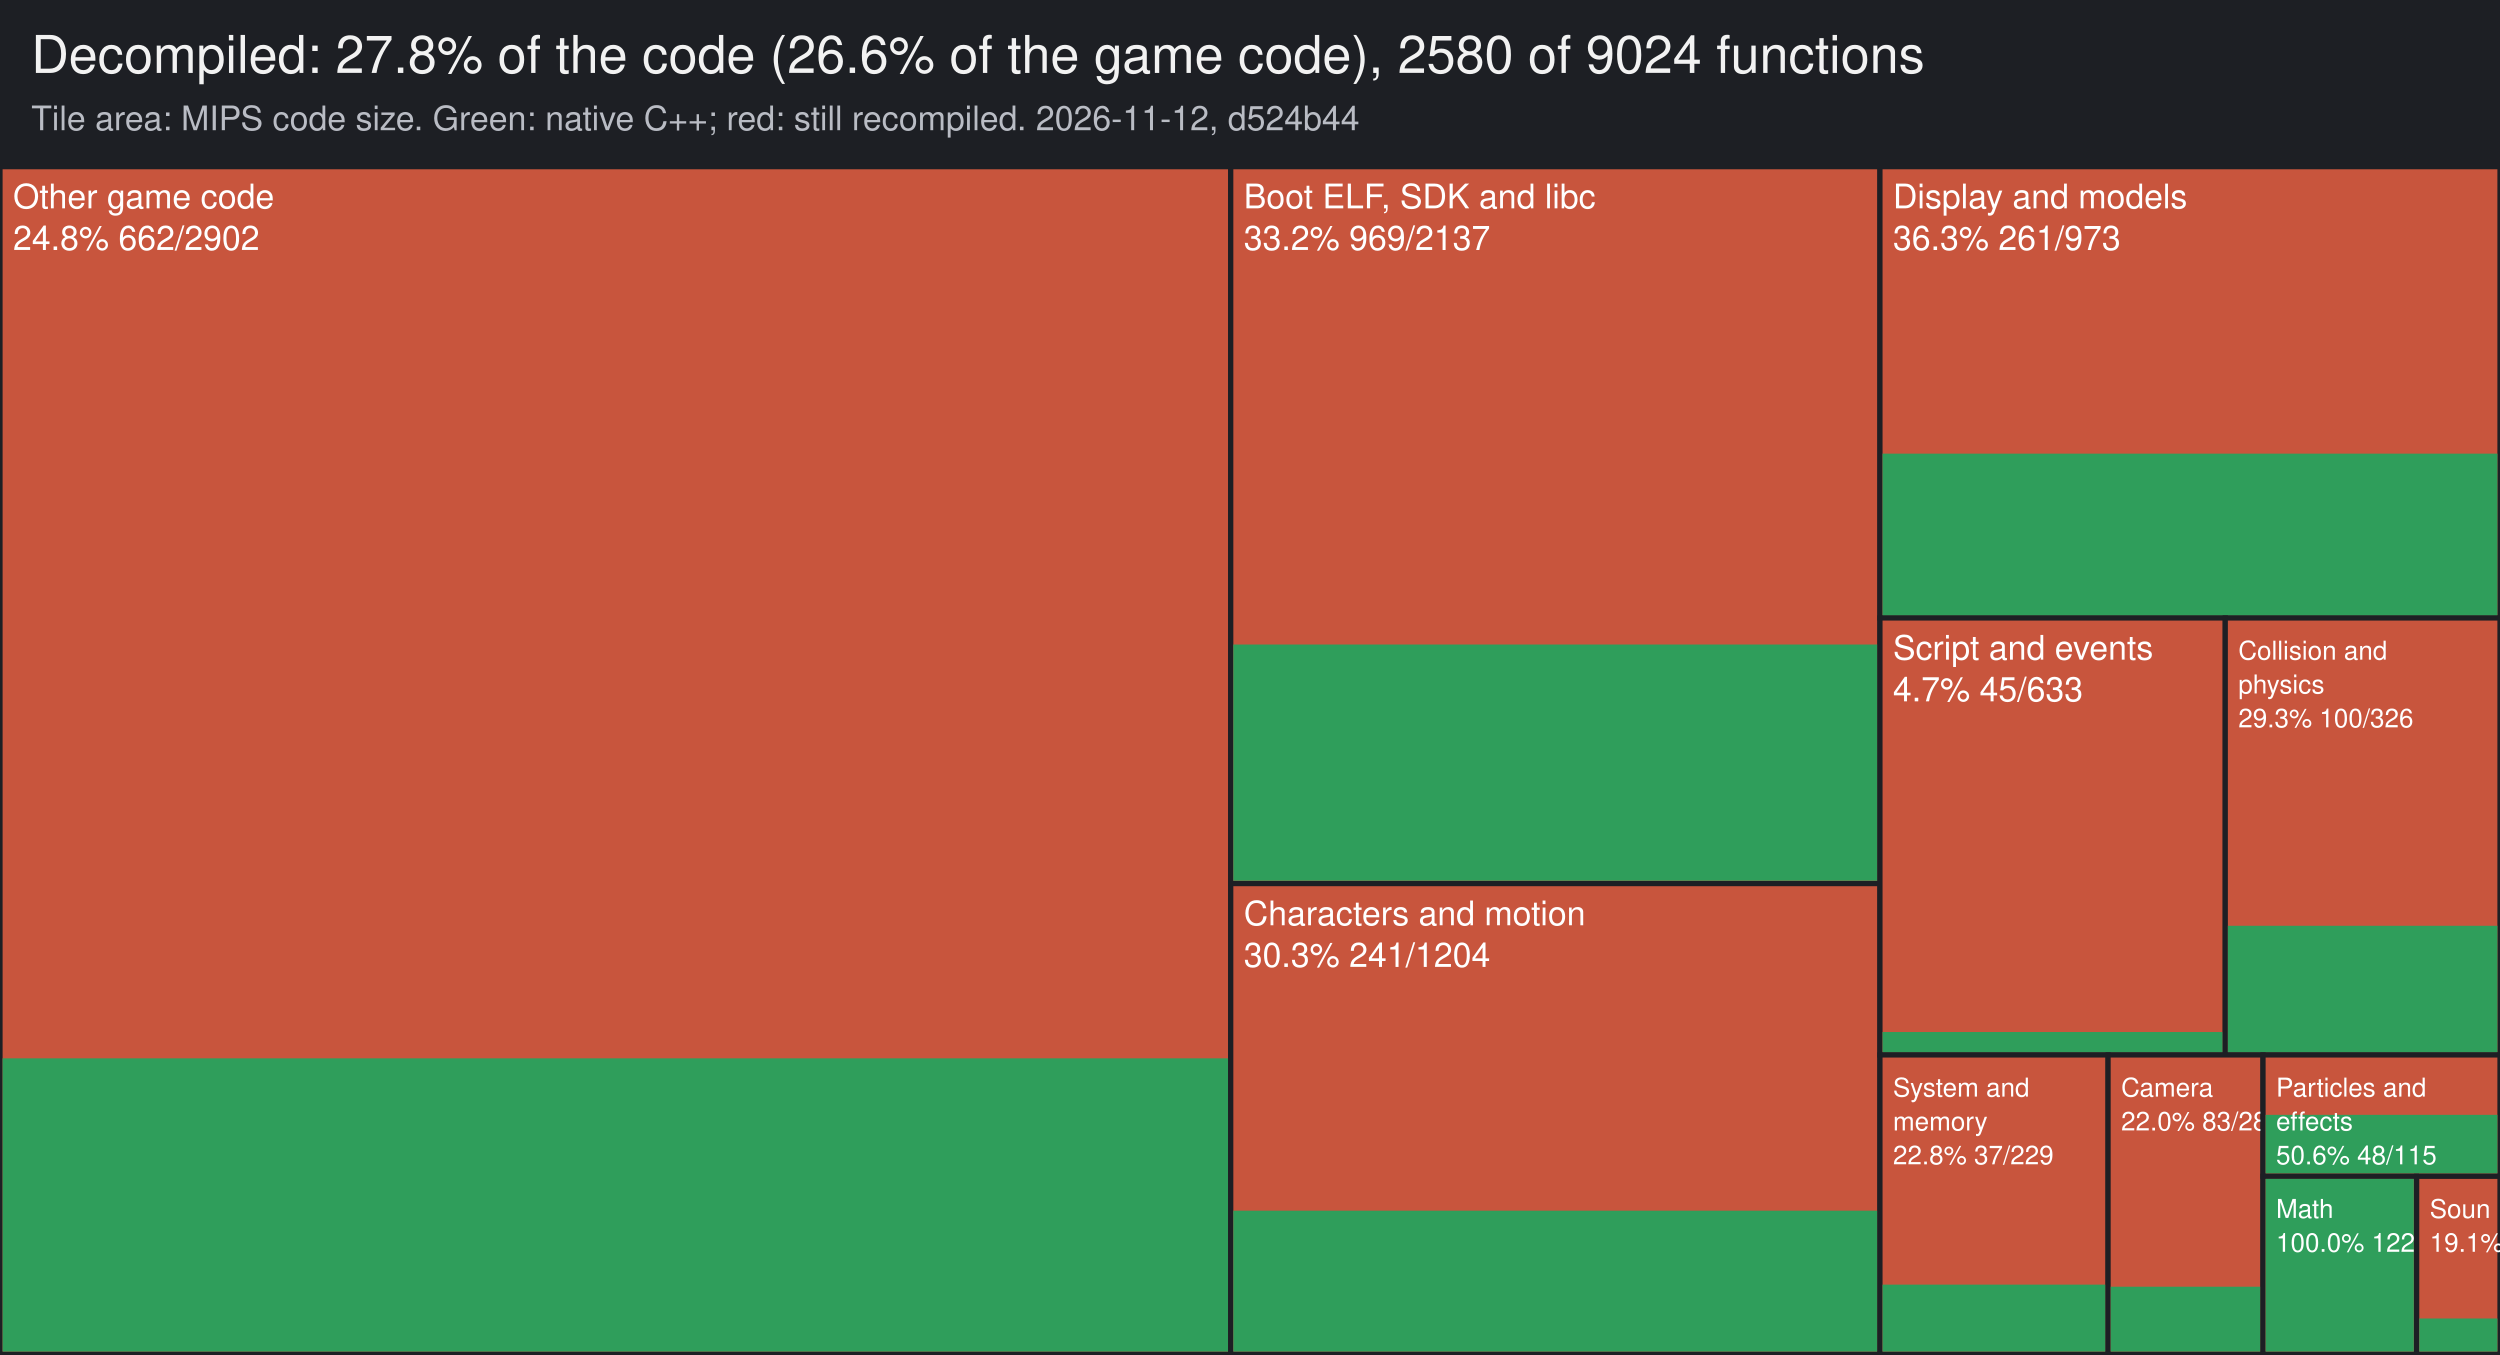
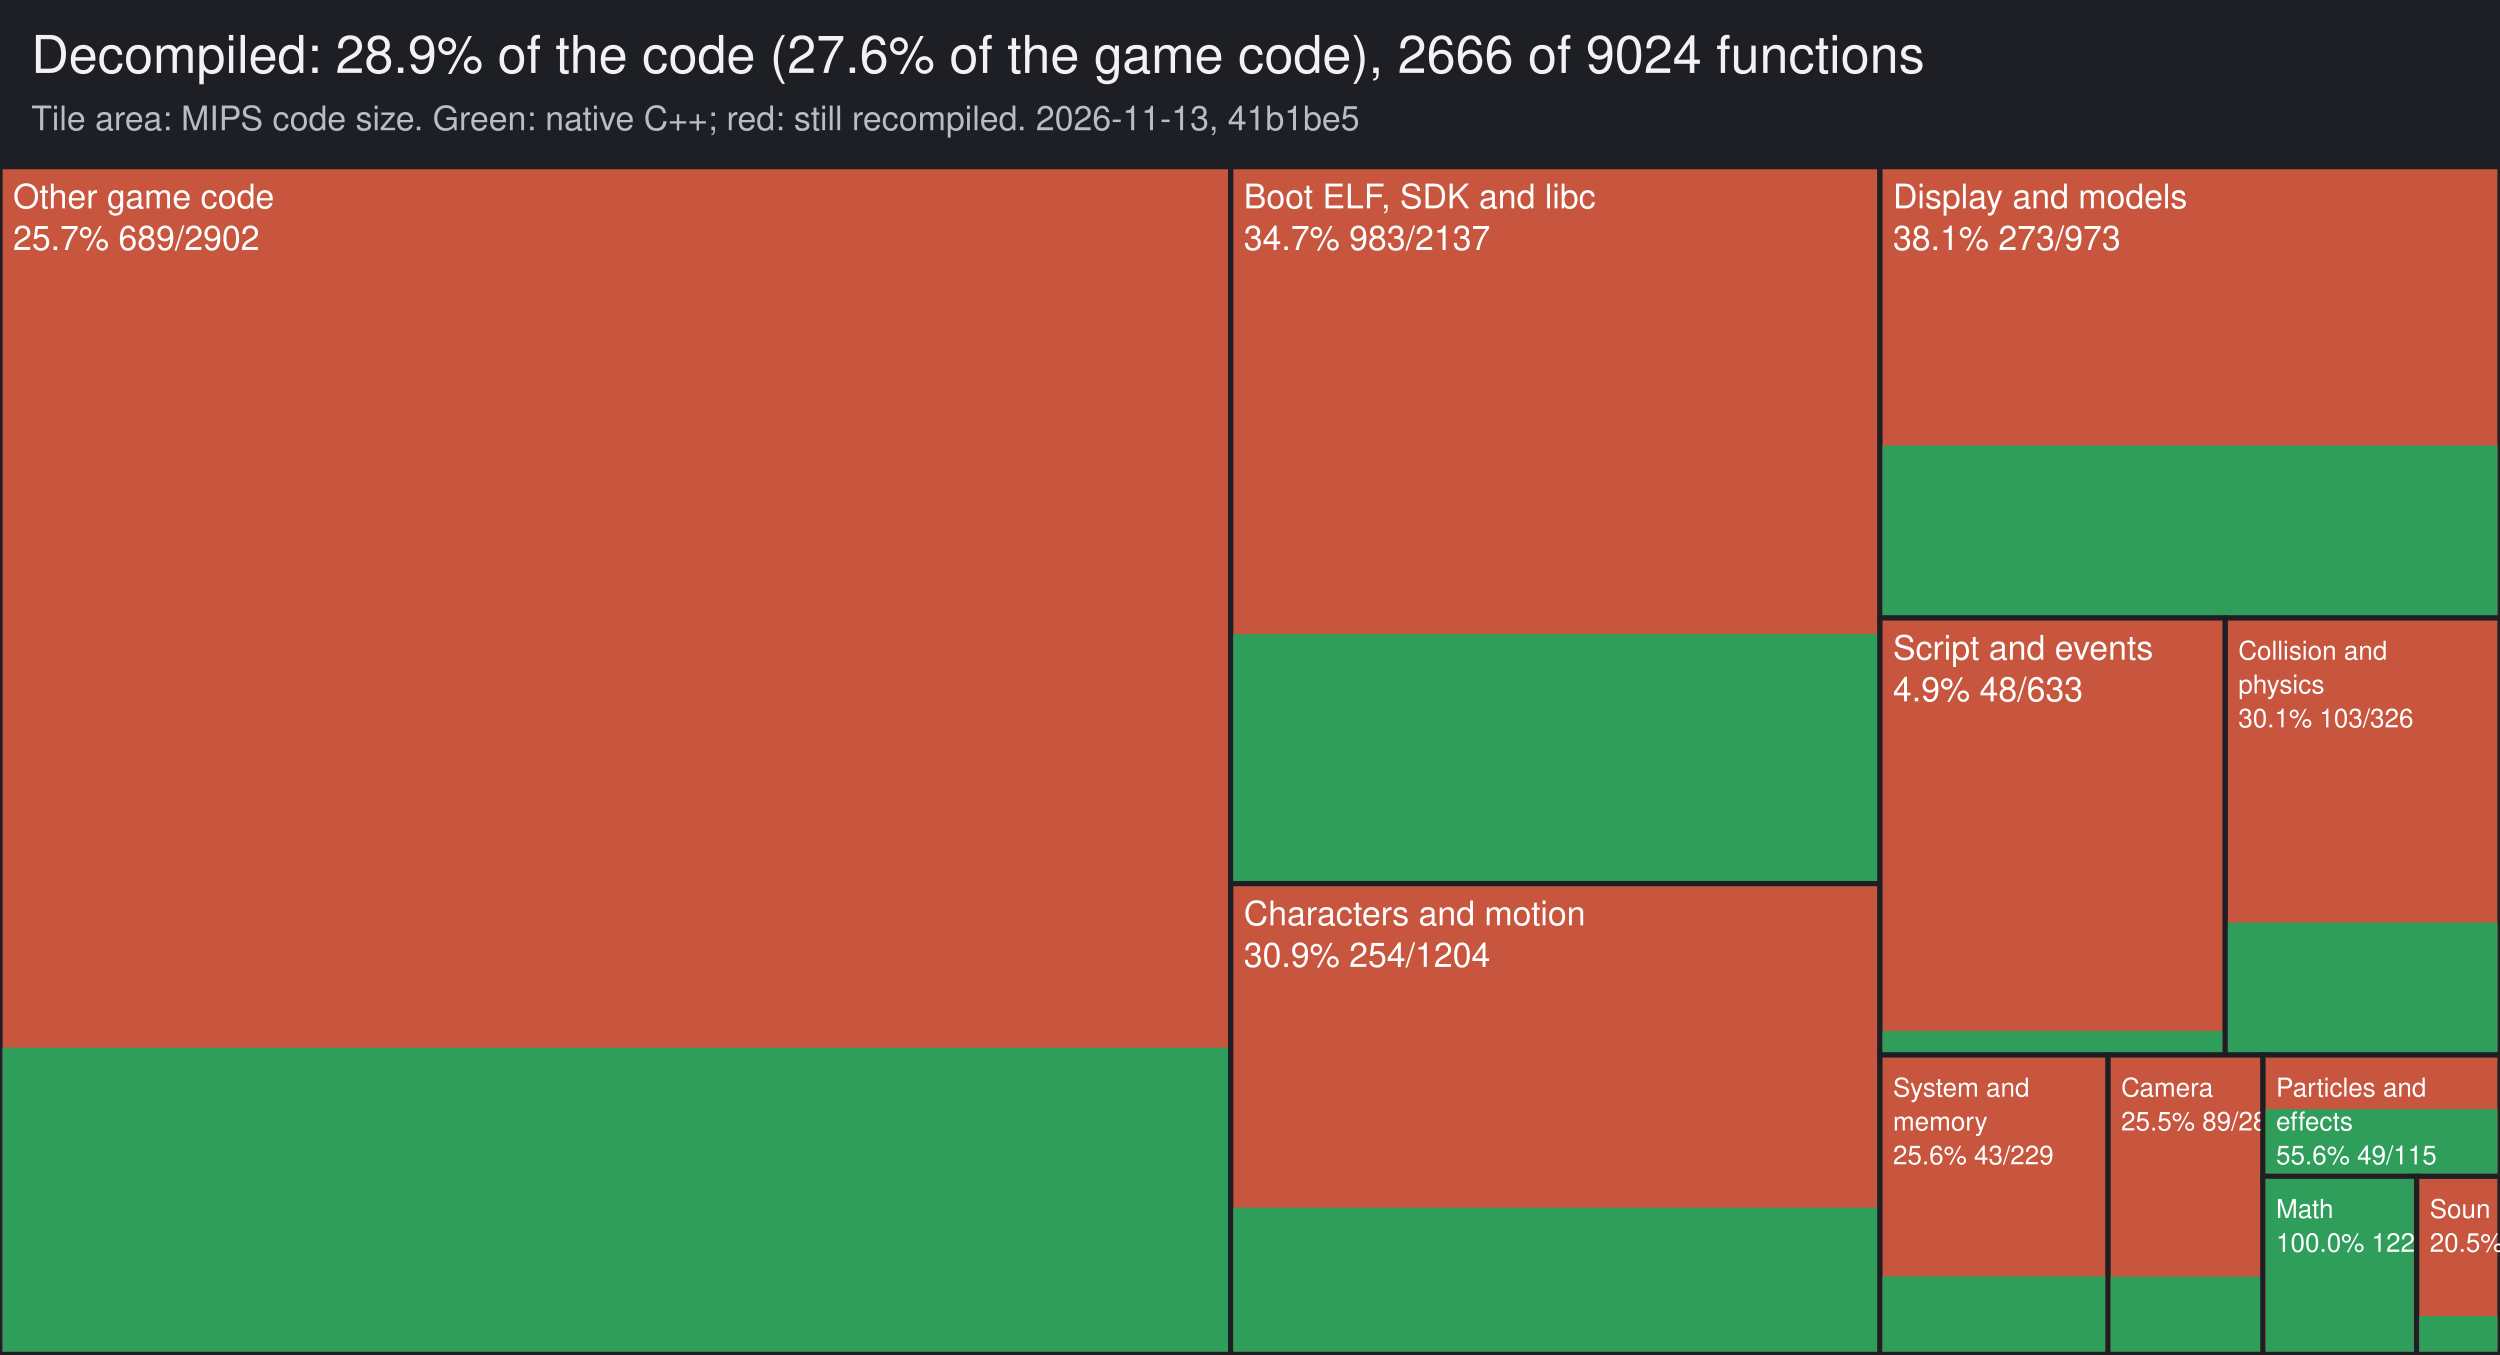
<svg xmlns="http://www.w3.org/2000/svg" width="960" height="520" font-family="Helvetica, Arial, sans-serif">
  <rect width="100%" height="100%" fill="#1d1f24" />
-   <text x="12" y="28" font-size="20" fill="#f2f2f2">Decompiled: 27.8% of the code (26.6% of the game code), 2580 of 9024 functions</text>
-   <text x="12" y="50" font-size="13" fill="#b9bcc4">Tile area: MIPS code size. Green: native C++; red: still recompiled. 2026-11-12, d524b44</text>
+   <text x="12" y="28" font-size="20" fill="#f2f2f2">Decompiled: 28.9% of the code (27.6% of the game code), 2666 of 9024 functions</text>
+   <text x="12" y="50" font-size="13" fill="#b9bcc4">Tile area: MIPS code size. Green: native C++; red: still recompiled. 2026-11-13, 41b1be5</text>
  <rect x="0.0" y="64.0" width="472.6" height="456.0" fill="#c8553d" stroke="#1d1f24" stroke-width="2" />
-   <rect x="1.0" y="406.4" width="470.6" height="112.6" fill="#2f9e5b" />
+   <rect x="1.0" y="402.3" width="470.6" height="116.7" fill="#2f9e5b" />
  <text x="5.0" y="80.0" font-size="13" fill="#ffffff">Other game code</text>
-   <text x="5.0" y="96.0" font-size="13" fill="#ffffff">24.8%  662/2902</text>
+   <text x="5.0" y="96.0" font-size="13" fill="#ffffff">25.7%  689/2902</text>
  <rect x="472.6" y="64.0" width="249.3" height="275.3" fill="#c8553d" stroke="#1d1f24" stroke-width="2" />
-   <rect x="473.6" y="247.5" width="247.3" height="90.7" fill="#2f9e5b" />
+   <rect x="473.6" y="243.5" width="247.3" height="94.8" fill="#2f9e5b" />
  <text x="477.6" y="80.0" font-size="13" fill="#ffffff">Boot ELF, SDK and libc</text>
-   <text x="477.6" y="96.0" font-size="13" fill="#ffffff">33.2%  969/2137</text>
+   <text x="477.6" y="96.0" font-size="13" fill="#ffffff">34.7%  983/2137</text>
  <rect x="472.6" y="339.3" width="249.3" height="180.7" fill="#c8553d" stroke="#1d1f24" stroke-width="2" />
-   <rect x="473.6" y="464.9" width="247.3" height="54.1" fill="#2f9e5b" />
+   <rect x="473.6" y="463.7" width="247.3" height="55.3" fill="#2f9e5b" />
  <text x="477.6" y="355.3" font-size="13" fill="#ffffff">Characters and motion</text>
-   <text x="477.6" y="371.3" font-size="13" fill="#ffffff">30.3%  241/1204</text>
+   <text x="477.6" y="371.3" font-size="13" fill="#ffffff">30.9%  254/1204</text>
  <rect x="721.9" y="64.0" width="238.1" height="173.3" fill="#c8553d" stroke="#1d1f24" stroke-width="2" />
-   <rect x="722.9" y="174.2" width="236.1" height="62.2" fill="#2f9e5b" />
+   <rect x="722.9" y="171.1" width="236.1" height="65.2" fill="#2f9e5b" />
  <text x="726.9" y="80.0" font-size="13" fill="#ffffff">Display and models</text>
-   <text x="726.9" y="96.0" font-size="13" fill="#ffffff">36.3%  261/973</text>
+   <text x="726.9" y="96.0" font-size="13" fill="#ffffff">38.1%  273/973</text>
  <rect x="721.9" y="237.3" width="132.6" height="167.8" fill="#c8553d" stroke="#1d1f24" stroke-width="2" />
-   <rect x="722.9" y="396.3" width="130.6" height="7.8" fill="#2f9e5b" />
+   <rect x="722.9" y="395.9" width="130.6" height="8.2" fill="#2f9e5b" />
  <text x="726.9" y="253.3" font-size="13" fill="#ffffff">Script and events</text>
-   <text x="726.9" y="269.3" font-size="13" fill="#ffffff">4.7%  45/633</text>
+   <text x="726.9" y="269.3" font-size="13" fill="#ffffff">4.9%  48/633</text>
  <rect x="854.5" y="237.3" width="105.5" height="167.8" fill="#c8553d" stroke="#1d1f24" stroke-width="2" />
-   <rect x="855.5" y="355.5" width="103.5" height="48.6" fill="#2f9e5b" />
+   <rect x="855.5" y="354.3" width="103.5" height="49.8" fill="#2f9e5b" />
  <text x="859.5" y="253.3" font-size="10" fill="#ffffff">Collision and</text>
  <text x="859.5" y="266.3" font-size="10" fill="#ffffff">physics</text>
-   <text x="859.5" y="279.3" font-size="10" fill="#ffffff">29.3%  100/326</text>
+   <text x="859.5" y="279.3" font-size="10" fill="#ffffff">30.1%  103/326</text>
  <rect x="721.9" y="405.1" width="87.6" height="114.9" fill="#c8553d" stroke="#1d1f24" stroke-width="2" />
-   <rect x="722.9" y="493.3" width="85.6" height="25.7" fill="#2f9e5b" />
+   <rect x="722.9" y="490.1" width="85.6" height="28.9" fill="#2f9e5b" />
  <text x="726.9" y="421.1" font-size="10" fill="#ffffff">System and</text>
  <text x="726.9" y="434.1" font-size="10" fill="#ffffff">memory</text>
-   <text x="726.9" y="447.1" font-size="10" fill="#ffffff">22.8%  37/229</text>
+   <text x="726.9" y="447.1" font-size="10" fill="#ffffff">25.6%  43/229</text>
  <rect x="809.5" y="405.1" width="59.5" height="114.9" fill="#c8553d" stroke="#1d1f24" stroke-width="2" />
-   <rect x="810.5" y="494.1" width="57.5" height="24.9" fill="#2f9e5b" />
+   <rect x="810.5" y="490.2" width="57.5" height="28.8" fill="#2f9e5b" />
  <text x="814.5" y="421.1" font-size="10" fill="#ffffff">Camera</text>
-   <text x="814.5" y="434.1" font-size="10" fill="#ffffff">22.0%  83/281</text>
+   <text x="814.5" y="434.1" font-size="10" fill="#ffffff">25.5%  89/281</text>
  <rect x="869.0" y="405.1" width="91.0" height="46.6" fill="#c8553d" stroke="#1d1f24" stroke-width="2" />
-   <rect x="870.0" y="428.1" width="89.0" height="22.5" fill="#2f9e5b" />
+   <rect x="870.0" y="425.9" width="89.0" height="24.8" fill="#2f9e5b" />
  <text x="874.0" y="421.1" font-size="10" fill="#ffffff">Particles and</text>
  <text x="874.0" y="434.1" font-size="10" fill="#ffffff">effects</text>
-   <text x="874.0" y="447.1" font-size="10" fill="#ffffff">50.6%  48/115</text>
+   <text x="874.0" y="447.1" font-size="10" fill="#ffffff">55.6%  49/115</text>
  <rect x="869.0" y="451.7" width="58.9" height="68.3" fill="#c8553d" stroke="#1d1f24" stroke-width="2" />
  <rect x="870.0" y="452.7" width="56.9" height="66.3" fill="#2f9e5b" />
  <text x="874.0" y="467.7" font-size="10" fill="#ffffff">Math</text>
  <text x="874.0" y="480.7" font-size="10" fill="#ffffff">100.0%  122/122</text>
  <rect x="928.0" y="451.7" width="32.0" height="68.3" fill="#c8553d" stroke="#1d1f24" stroke-width="2" />
-   <rect x="929.0" y="506.3" width="30.0" height="12.7" fill="#2f9e5b" />
+   <rect x="929.0" y="505.4" width="30.0" height="13.6" fill="#2f9e5b" />
  <text x="933.0" y="467.7" font-size="10" fill="#ffffff">Soun</text>
-   <text x="933.0" y="480.7" font-size="10" fill="#ffffff">19.1%  12/102</text>
+   <text x="933.0" y="480.7" font-size="10" fill="#ffffff">20.5%  13/102</text>
</svg>
